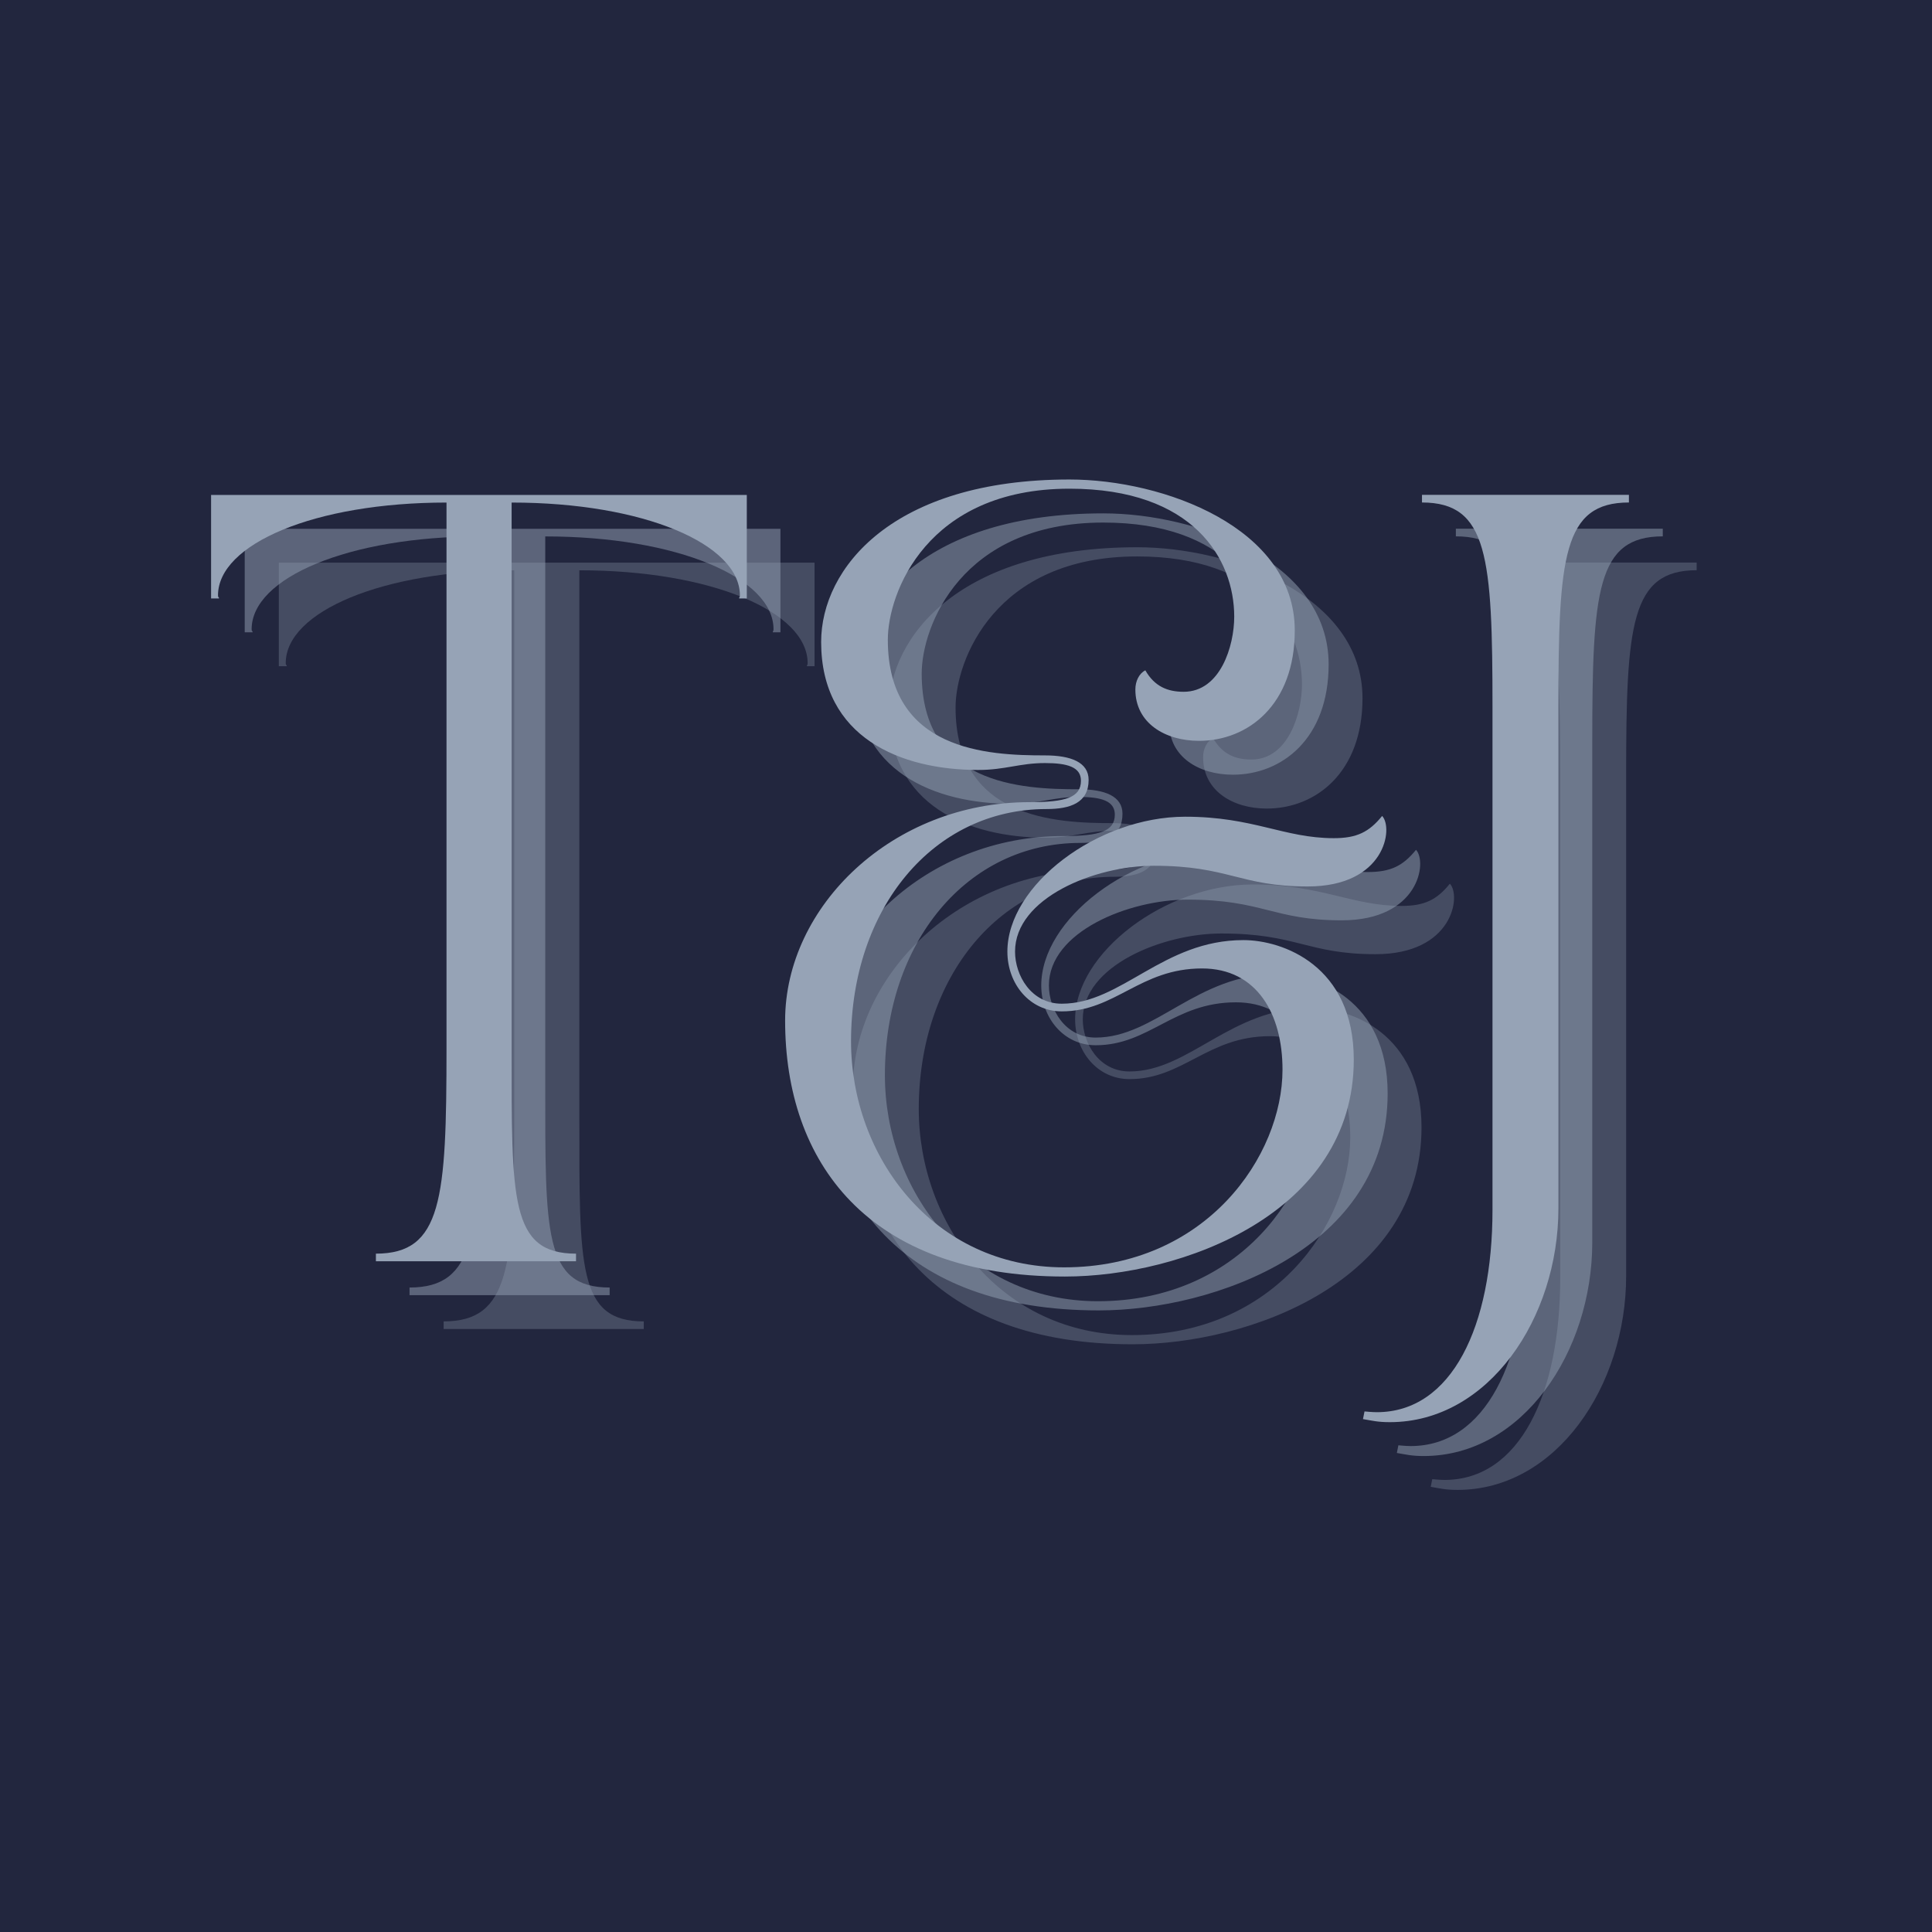
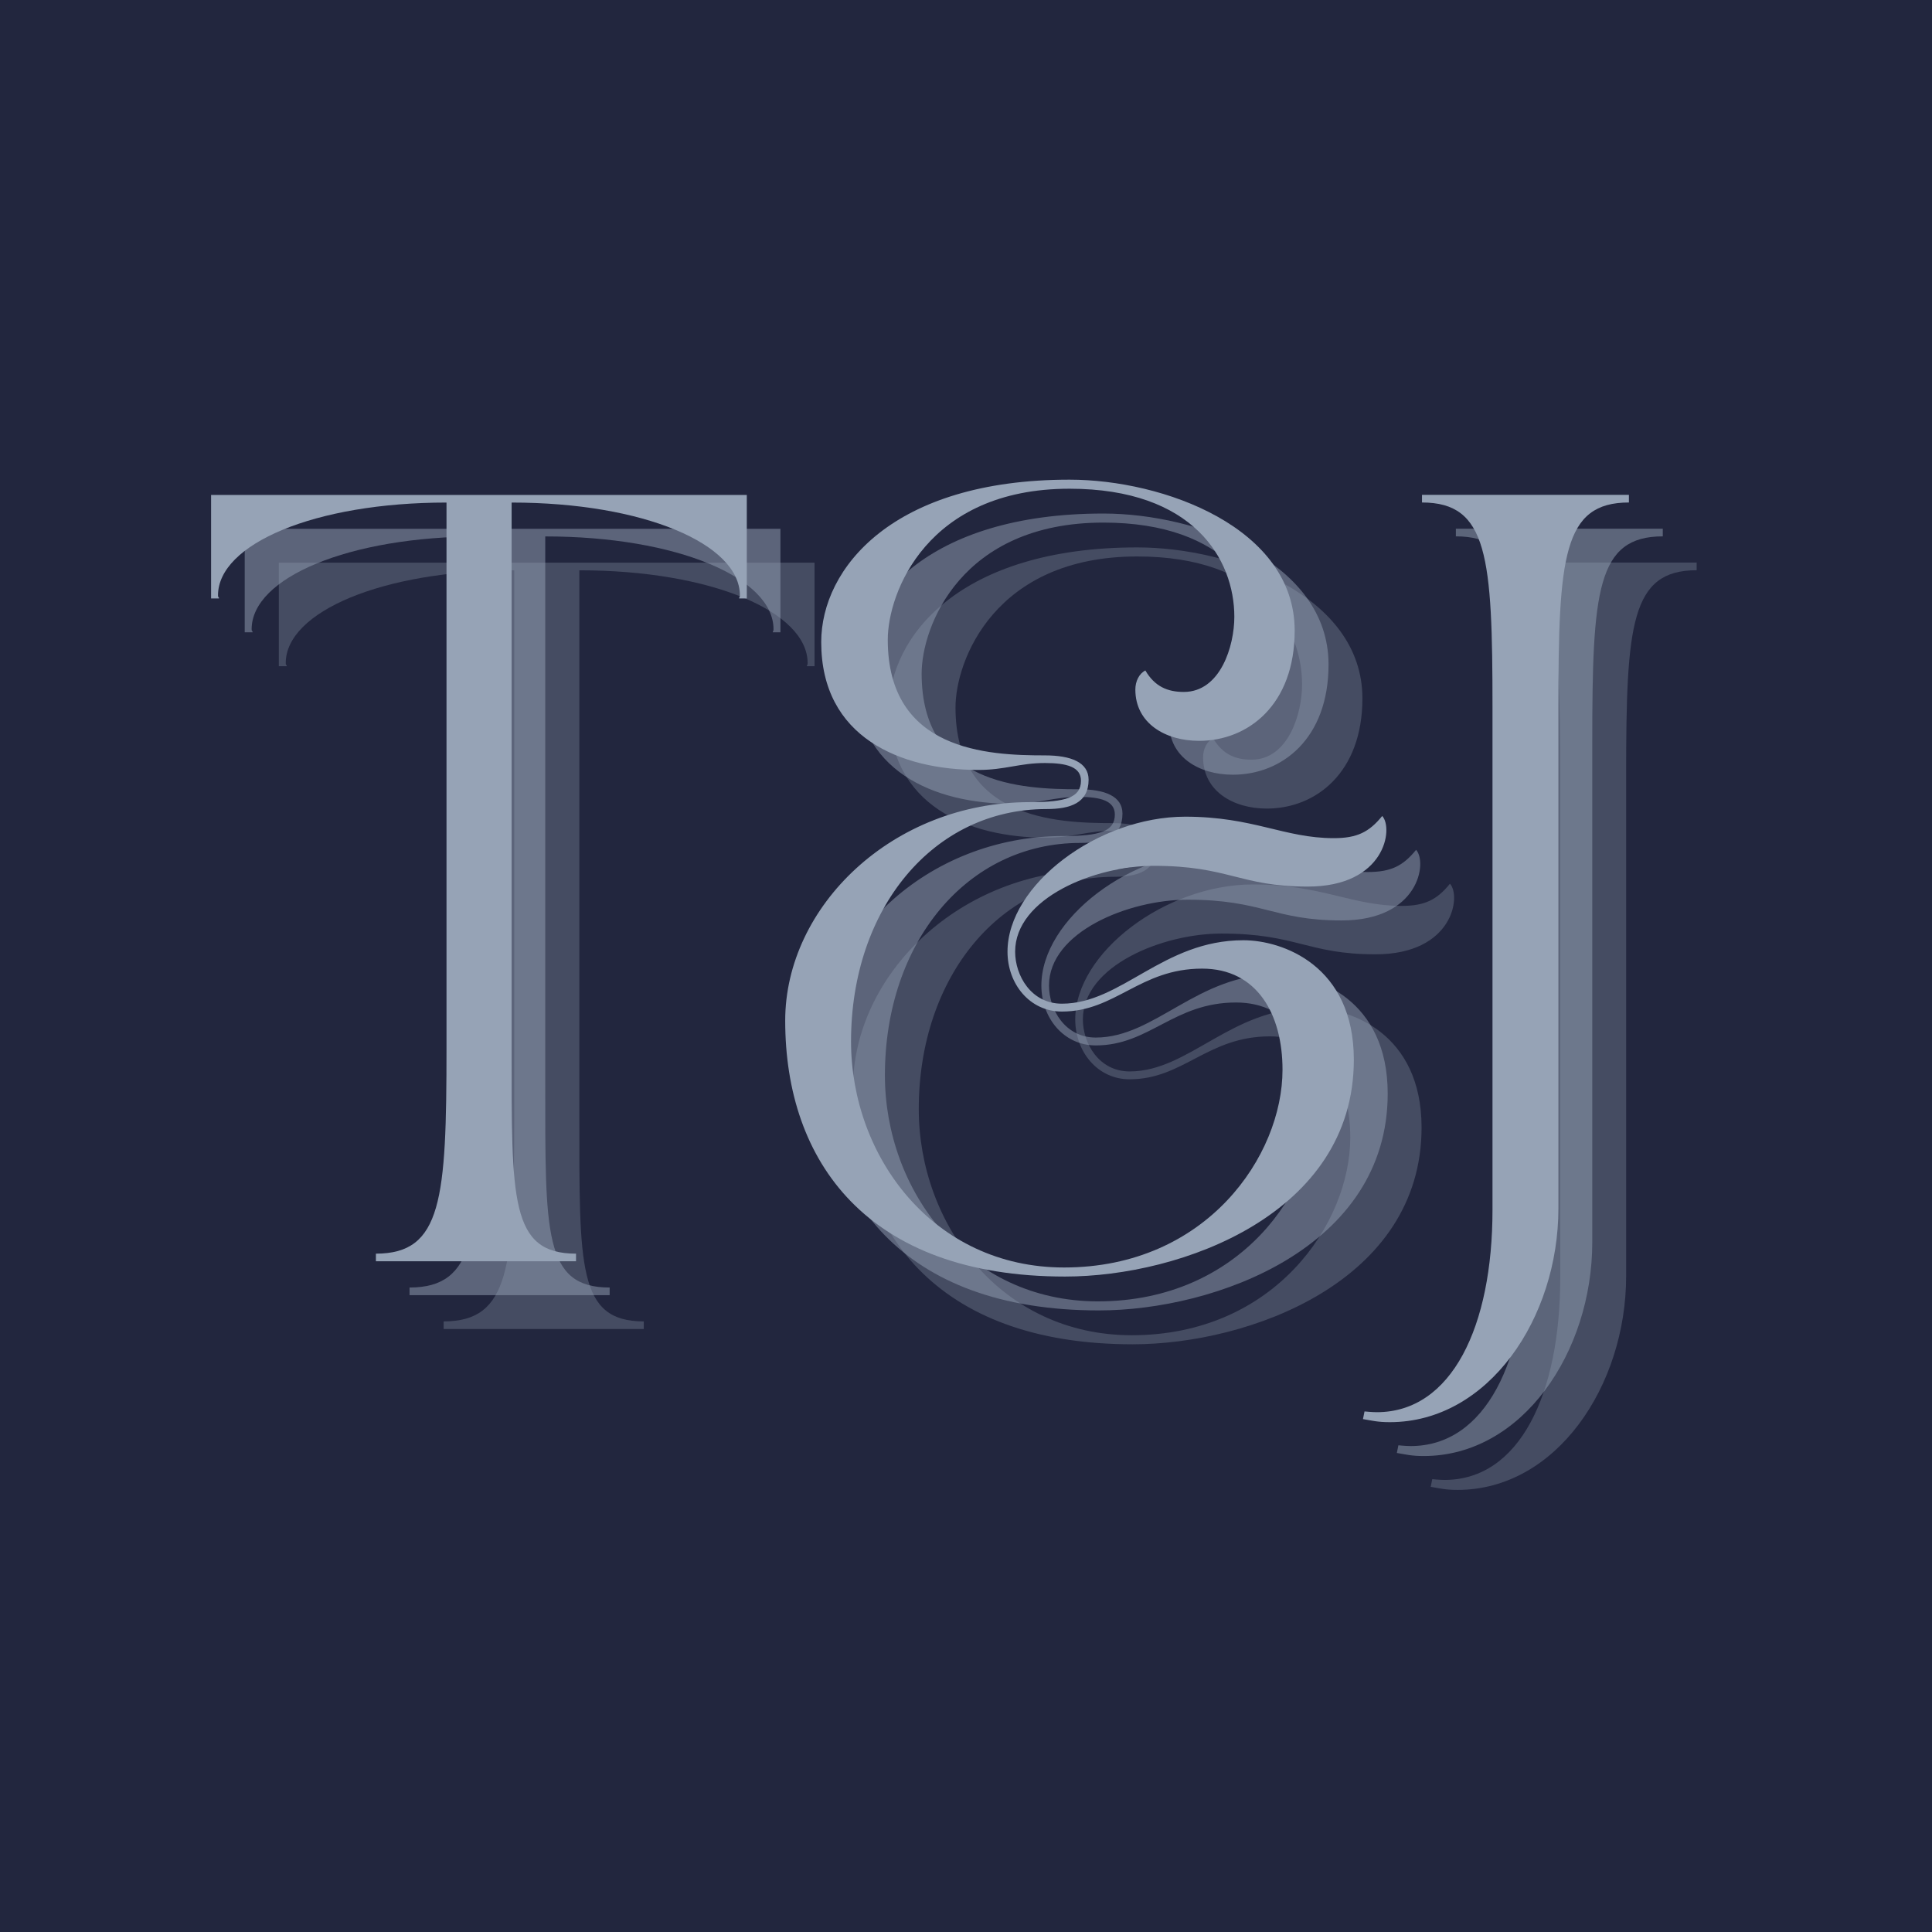
<svg xmlns="http://www.w3.org/2000/svg" version="1.2" baseProfile="tiny-ps" viewBox="0 0 810 810">
  <rect fill="#22263e" width="810" height="810" />
  <path fill="#96a3b6" fill-opacity="0.3" transform="translate(107.3, 557.2)" d="M 9.6 -321.3 L 9.6 -277.9 L 12.9 -277.9 C 12.9 -278.9 12.5 -277.9 12.5 -279.2 C 12.5 -300.7 53 -318.1 108.3 -318.1 L 108.3 -89.3 C 108.3 -26 106.4 -3.2 78.7 -3.2 L 78.7 0 L 162.6 0 L 162.6 -3.2 C 134.9 -3.2 135.6 -26 135.6 -89.3 L 135.6 -318.1 C 190.9 -318.1 231.3 -300.7 231.3 -279.2 C 231.3 -277.9 231 -278.9 231 -277.9 L 234.2 -277.9 L 234.2 -321.3 Z M 9.6 -321.3" />
-   <path d="M 19.277 -100.891 C 19.277 -41.77 53.66 6.426 136.559 6.426 C 185.398 6.426 257.691 -19.922 257.691 -84.504 C 257.691 -124.027 227.809 -134.629 211.422 -134.629 C 177.684 -134.629 160.336 -107.961 135.273 -107.961 C 122.418 -107.961 115.672 -119.848 115.672 -129.809 C 115.672 -152.301 149.09 -165.797 173.828 -165.797 C 205.316 -165.797 209.816 -157.121 238.414 -157.121 C 270.867 -157.121 274.398 -181.539 269.582 -186.684 C 264.117 -179.934 258.977 -177.363 249.336 -177.363 C 228.453 -177.363 215.602 -186.359 187.004 -186.359 C 150.375 -186.359 112.461 -157.766 112.461 -129.809 C 112.461 -116.316 121.777 -104.746 135.273 -104.746 C 157.766 -104.746 168.047 -122.742 194.07 -122.742 C 217.207 -122.742 227.809 -103.461 227.809 -80.328 C 227.809 -44.34 196 2.57 136.234 2.57 C 81.293 2.57 46.91 -44.02 46.91 -92.215 C 46.91 -147.805 81.293 -189.574 128.848 -189.574 C 138.805 -189.574 146.52 -192.145 146.52 -201.785 C 146.52 -209.172 139.129 -212.066 128.203 -212.066 C 104.105 -212.066 62.336 -213.992 62.336 -260.582 C 62.336 -280.184 78.723 -323.883 138.484 -323.883 C 190.539 -323.883 207.566 -294.32 207.566 -270.223 C 207.566 -258.012 201.785 -238.734 186.359 -238.734 C 179.613 -238.734 174.152 -240.984 170.297 -247.73 C 167.723 -246.445 166.117 -243.234 166.117 -239.699 C 166.117 -225.562 178.648 -218.172 192.785 -218.172 C 213.352 -218.172 232.949 -233.273 232.949 -264.438 C 232.949 -307.496 178.008 -327.738 138.484 -327.738 C 64.262 -327.738 34.379 -290.465 34.379 -259.621 C 34.379 -219.457 67.797 -205.961 100.25 -205.961 C 111.496 -205.961 117.602 -208.852 128.203 -208.852 C 137.52 -208.852 143.305 -207.246 143.305 -201.461 C 143.305 -194.395 136.879 -192.465 121.777 -192.465 C 64.262 -192.465 19.277 -148.766 19.277 -100.891 Z M 19.277 -100.891" fill="#96a3b6" fill-opacity="0.302" transform="translate(338.2884, 557.1703)" />
+   <path d="M 19.3 -100.9 C 19.3 -41.8 53.7 6.4 136.6 6.4 C 185.4 6.4 257.7 -19.9 257.7 -84.5 C 257.7 -124 227.8 -134.6 211.4 -134.6 C 177.7 -134.6 160.3 -108 135.3 -108 C 122.4 -108 115.7 -119.8 115.7 -129.8 C 115.7 -152.3 149.1 -165.8 173.8 -165.8 C 205.3 -165.8 209.8 -157.1 238.4 -157.1 C 270.9 -157.1 274.4 -181.5 269.6 -186.7 C 264.1 -179.9 259 -177.4 249.3 -177.4 C 228.5 -177.4 215.6 -186.4 187 -186.4 C 150.4 -186.4 112.5 -157.8 112.5 -129.8 C 112.5 -116.3 121.8 -104.7 135.3 -104.7 C 157.8 -104.7 168 -122.7 194.1 -122.7 C 217.2 -122.7 227.8 -103.5 227.8 -80.3 C 227.8 -44.3 196 2.6 136.2 2.6 C 81.3 2.6 46.9 -44 46.9 -92.2 C 46.9 -147.8 81.3 -189.6 128.8 -189.6 C 138.8 -189.6 146.5 -192.1 146.5 -201.9 C 146.5 -209.2 139.1 -212.1 128.2 -212.1 C 104.1 -212.1 62.3 -214 62.3 -260.6 C 62.3 -280.2 78.7 -323.9 138.5 -323.9 C 190.5 -323.9 207.6 -294.3 207.6 -270.2 C 207.6 -258 201.8 -238.7 186.4 -238.7 C 179.6 -238.7 174.2 -241 170.3 -247.7 C 167.7 -246.4 166.1 -243.2 166.1 -239.7 C 166.1 -225.6 178.6 -218.2 192.8 -218.2 C 213.4 -218.2 232.9 -233.3 232.9 -264.4 C 232.9 -307.5 178 -327.7 138.5 -327.7 C 64.3 -327.7 34.4 -290.5 34.4 -259.6 C 34.4 -219.5 67.8 -206 100.3 -206 C 111.5 -206 117.6 -208.9 128.2 -208.9 C 137.5 -208.9 143.3 -207.2 143.3 -201.5 C 143.3 -194.4 136.9 -192.5 121.8 -192.5 C 64.3 -192.5 19.3 -148.8 19.3 -100.9 Z M 19.3 -100.9" fill="#96a3b6" fill-opacity="0.3" transform="translate(338.3, 557.2)" />
  <path d="M -16.066 66.191 C -12.211 66.832 -9.961 67.477 -4.82 67.477 C 36.629 67.477 65.867 23.777 65.867 -22.172 L 65.867 -231.988 C 65.867 -295.285 67.797 -318.098 95.43 -318.098 L 95.43 -321.312 L 8.676 -321.312 L 8.676 -318.098 C 36.309 -318.098 38.234 -295.285 38.234 -231.988 L 38.234 -21.527 C 38.234 27.312 21.207 63.297 -10.281 63.297 C -12.211 63.297 -15.422 62.977 -15.422 62.977 Z M -16.066 66.191" fill="#96a3b6" fill-opacity="0.302" transform="translate(615.9009, 557.1703)" />
  <path fill="#96a3b6" fill-opacity="0.5" transform="translate(93, 543)" d="M 9.6 -321.3 L 9.6 -277.9 L 12.9 -277.9 C 12.9 -278.9 12.5 -277.9 12.5 -279.2 C 12.5 -300.7 53 -318.1 108.3 -318.1 L 108.3 -89.3 C 108.3 -26 106.4 -3.2 78.7 -3.2 L 78.7 0 L 162.6 0 L 162.6 -3.2 C 134.9 -3.2 135.6 -26 135.6 -89.3 L 135.6 -318.1 C 190.9 -318.1 231.3 -300.7 231.3 -279.2 C 231.3 -277.9 231 -278.9 231 -277.9 L 234.2 -277.9 L 234.2 -321.3 Z M 9.6 -321.3" />
-   <path d="M 19.277 -100.891 C 19.277 -41.77 53.66 6.426 136.559 6.426 C 185.398 6.426 257.691 -19.922 257.691 -84.504 C 257.691 -124.027 227.809 -134.629 211.422 -134.629 C 177.684 -134.629 160.336 -107.961 135.273 -107.961 C 122.418 -107.961 115.672 -119.848 115.672 -129.809 C 115.672 -152.301 149.09 -165.797 173.828 -165.797 C 205.316 -165.797 209.816 -157.121 238.414 -157.121 C 270.867 -157.121 274.398 -181.539 269.582 -186.684 C 264.117 -179.934 258.977 -177.363 249.336 -177.363 C 228.453 -177.363 215.602 -186.359 187.004 -186.359 C 150.375 -186.359 112.461 -157.766 112.461 -129.809 C 112.461 -116.316 121.777 -104.746 135.273 -104.746 C 157.766 -104.746 168.047 -122.742 194.07 -122.742 C 217.207 -122.742 227.809 -103.461 227.809 -80.328 C 227.809 -44.34 196 2.57 136.234 2.57 C 81.293 2.57 46.91 -44.02 46.91 -92.215 C 46.91 -147.805 81.293 -189.574 128.848 -189.574 C 138.805 -189.574 146.52 -192.145 146.52 -201.785 C 146.52 -209.172 139.129 -212.066 128.203 -212.066 C 104.105 -212.066 62.336 -213.992 62.336 -260.582 C 62.336 -280.184 78.723 -323.883 138.484 -323.883 C 190.539 -323.883 207.566 -294.32 207.566 -270.223 C 207.566 -258.012 201.785 -238.734 186.359 -238.734 C 179.613 -238.734 174.152 -240.984 170.297 -247.73 C 167.723 -246.445 166.117 -243.234 166.117 -239.699 C 166.117 -225.562 178.648 -218.172 192.785 -218.172 C 213.352 -218.172 232.949 -233.273 232.949 -264.438 C 232.949 -307.496 178.008 -327.738 138.484 -327.738 C 64.262 -327.738 34.379 -290.465 34.379 -259.621 C 34.379 -219.457 67.797 -205.961 100.25 -205.961 C 111.496 -205.961 117.602 -208.852 128.203 -208.852 C 137.52 -208.852 143.305 -207.246 143.305 -201.461 C 143.305 -194.395 136.879 -192.465 121.777 -192.465 C 64.262 -192.465 19.277 -148.766 19.277 -100.891 Z M 19.277 -100.891" fill="#96a3b6" fill-opacity="0.502" transform="translate(324.0883, 542.9702)" />
+   <path fill="#96a3b6" fill-opacity="0.5" transform="translate(324.1, 543)" d="M 19.3 -100.9 C 19.3 -41.8 53.7 6.4 136.6 6.4 C 185.4 6.4 257.7 -19.9 257.7 -84.5 C 257.7 -124 227.8 -134.6 211.4 -134.6 C 177.7 -134.6 160.3 -108 135.3 -108 C 122.4 -108 115.7 -119.8 115.7 -129.8 C 115.7 -152.3 149.1 -165.8 173.8 -165.8 C 205.3 -165.8 209.8 -157.1 238.4 -157.1 C 270.9 -157.1 274.4 -181.5 269.6 -186.7 C 264.1 -179.9 259 -177.4 249.3 -177.4 C 228.5 -177.4 215.6 -186.4 187 -186.4 C 150.4 -186.4 112.5 -157.8 112.5 -129.8 C 112.5 -116.3 121.8 -104.7 135.3 -104.7 C 157.8 -104.7 168 -122.7 194.1 -122.7 C 217.2 -122.7 227.8 -103.5 227.8 -80.3 C 227.8 -44.3 196 2.6 136.2 2.6 C 81.3 2.6 46.9 -44 46.9 -92.2 C 46.9 -147.8 81.3 -189.6 128.8 -189.6 C 138.8 -189.6 146.5 -192.1 146.5 -201.9 C 146.5 -209.2 139.1 -212.1 128.2 -212.1 C 104.1 -212.1 62.3 -214 62.3 -260.6 C 62.3 -280.2 78.7 -323.9 138.5 -323.9 C 190.5 -323.9 207.6 -294.3 207.6 -270.2 C 207.6 -258 201.8 -238.7 186.4 -238.7 C 179.6 -238.7 174.2 -241 170.3 -247.7 C 167.7 -246.4 166.1 -243.2 166.1 -239.7 C 166.1 -225.6 178.6 -218.2 192.8 -218.2 C 213.4 -218.2 232.9 -233.3 232.9 -264.4 C 232.9 -307.5 178 -327.7 138.5 -327.7 C 64.3 -327.7 34.4 -290.5 34.4 -259.6 C 34.4 -219.5 67.8 -206 100.3 -206 C 111.5 -206 117.6 -208.9 128.2 -208.9 C 137.5 -208.9 143.3 -207.2 143.3 -201.5 C 143.3 -194.4 136.9 -192.5 121.8 -192.5 C 64.3 -192.5 19.3 -148.8 19.3 -100.9 Z M 19.3 -100.9" />
  <path d="M -16.066 66.191 C -12.211 66.832 -9.961 67.477 -4.82 67.477 C 36.629 67.477 65.867 23.777 65.867 -22.172 L 65.867 -231.988 C 65.867 -295.285 67.797 -318.098 95.43 -318.098 L 95.43 -321.312 L 8.676 -321.312 L 8.676 -318.098 C 36.309 -318.098 38.234 -295.285 38.234 -231.988 L 38.234 -21.527 C 38.234 27.312 21.207 63.297 -10.281 63.297 C -12.211 63.297 -15.422 62.977 -15.422 62.977 Z M -16.066 66.191" fill="#96a3b6" fill-opacity="0.502" transform="translate(601.7007, 542.9702)" />
  <path fill="#96a3b6" transform="translate(78.9, 528.8)" d="M 9.6 -321.3 L 9.6 -277.9 L 12.9 -277.9 C 12.9 -278.9 12.5 -277.9 12.5 -279.2 C 12.5 -300.7 53 -318.1 108.3 -318.1 L 108.3 -89.3 C 108.3 -26 106.4 -3.2 78.7 -3.2 L 78.7 0 L 162.6 0 L 162.6 -3.2 C 134.9 -3.2 135.6 -26 135.6 -89.3 L 135.6 -318.1 C 190.9 -318.1 231.3 -300.7 231.3 -279.2 C 231.3 -277.9 231 -278.9 231 -277.9 L 234.2 -277.9 L 234.2 -321.3 Z M 9.6 -321.3" />
-   <path d="M 19.277 -100.891 C 19.277 -41.77 53.66 6.426 136.559 6.426 C 185.398 6.426 257.691 -19.922 257.691 -84.504 C 257.691 -124.027 227.809 -134.629 211.422 -134.629 C 177.684 -134.629 160.336 -107.961 135.273 -107.961 C 122.418 -107.961 115.672 -119.848 115.672 -129.809 C 115.672 -152.301 149.09 -165.797 173.828 -165.797 C 205.316 -165.797 209.816 -157.121 238.414 -157.121 C 270.867 -157.121 274.398 -181.539 269.582 -186.684 C 264.117 -179.934 258.977 -177.363 249.336 -177.363 C 228.453 -177.363 215.602 -186.359 187.004 -186.359 C 150.375 -186.359 112.461 -157.766 112.461 -129.809 C 112.461 -116.316 121.777 -104.746 135.273 -104.746 C 157.766 -104.746 168.047 -122.742 194.07 -122.742 C 217.207 -122.742 227.809 -103.461 227.809 -80.328 C 227.809 -44.34 196 2.57 136.234 2.57 C 81.293 2.57 46.91 -44.02 46.91 -92.215 C 46.91 -147.805 81.293 -189.574 128.848 -189.574 C 138.805 -189.574 146.52 -192.145 146.52 -201.785 C 146.52 -209.172 139.129 -212.066 128.203 -212.066 C 104.105 -212.066 62.336 -213.992 62.336 -260.582 C 62.336 -280.184 78.723 -323.883 138.484 -323.883 C 190.539 -323.883 207.566 -294.32 207.566 -270.223 C 207.566 -258.012 201.785 -238.734 186.359 -238.734 C 179.613 -238.734 174.152 -240.984 170.297 -247.73 C 167.723 -246.445 166.117 -243.234 166.117 -239.699 C 166.117 -225.562 178.648 -218.172 192.785 -218.172 C 213.352 -218.172 232.949 -233.273 232.949 -264.438 C 232.949 -307.496 178.008 -327.738 138.484 -327.738 C 64.262 -327.738 34.379 -290.465 34.379 -259.621 C 34.379 -219.457 67.797 -205.961 100.25 -205.961 C 111.496 -205.961 117.602 -208.852 128.203 -208.852 C 137.52 -208.852 143.305 -207.246 143.305 -201.461 C 143.305 -194.395 136.879 -192.465 121.777 -192.465 C 64.262 -192.465 19.277 -148.766 19.277 -100.891 Z M 19.277 -100.891" fill="#96a3b6" fill-opacity="1" transform="translate(309.8882, 528.7701)" />
+   <path fill="#96a3b6" transform="translate(309.9, 528.8)" d="M 19.3 -100.9 C 19.3 -41.8 53.7 6.4 136.6 6.4 C 185.4 6.4 257.7 -19.9 257.7 -84.5 C 257.7 -124 227.8 -134.6 211.4 -134.6 C 177.7 -134.6 160.3 -108 135.3 -108 C 122.4 -108 115.7 -119.8 115.7 -129.8 C 115.7 -152.3 149.1 -165.8 173.8 -165.8 C 205.3 -165.8 209.8 -157.1 238.4 -157.1 C 270.9 -157.1 274.4 -181.5 269.6 -186.7 C 264.1 -179.9 259 -177.4 249.3 -177.4 C 228.5 -177.4 215.6 -186.4 187 -186.4 C 150.4 -186.4 112.5 -157.8 112.5 -129.8 C 112.5 -116.3 121.8 -104.7 135.3 -104.7 C 157.8 -104.7 168 -122.7 194.1 -122.7 C 217.2 -122.7 227.8 -103.5 227.8 -80.3 C 227.8 -44.3 196 2.6 136.2 2.6 C 81.3 2.6 46.9 -44 46.9 -92.2 C 46.9 -147.8 81.3 -189.6 128.8 -189.6 C 138.8 -189.6 146.5 -192.1 146.5 -201.9 C 146.5 -209.2 139.1 -212.1 128.2 -212.1 C 104.1 -212.1 62.3 -214 62.3 -260.6 C 62.3 -280.2 78.7 -323.9 138.5 -323.9 C 190.5 -323.9 207.6 -294.3 207.6 -270.2 C 207.6 -258 201.8 -238.7 186.4 -238.7 C 179.6 -238.7 174.2 -241 170.3 -247.7 C 167.7 -246.4 166.1 -243.2 166.1 -239.7 C 166.1 -225.6 178.6 -218.2 192.8 -218.2 C 213.4 -218.2 232.9 -233.3 232.9 -264.4 C 232.9 -307.5 178 -327.7 138.5 -327.7 C 64.3 -327.7 34.4 -290.5 34.4 -259.6 C 34.4 -219.5 67.8 -206 100.3 -206 C 111.5 -206 117.6 -208.9 128.2 -208.9 C 137.5 -208.9 143.3 -207.2 143.3 -201.5 C 143.3 -194.4 136.9 -192.5 121.8 -192.5 C 64.3 -192.5 19.3 -148.8 19.3 -100.9 Z M 19.3 -100.9" />
  <path d="M -16.066 66.191 C -12.211 66.832 -9.961 67.477 -4.82 67.477 C 36.629 67.477 65.867 23.777 65.867 -22.172 L 65.867 -231.988 C 65.867 -295.285 67.797 -318.098 95.43 -318.098 L 95.43 -321.312 L 8.676 -321.312 L 8.676 -318.098 C 36.309 -318.098 38.234 -295.285 38.234 -231.988 L 38.234 -21.527 C 38.234 27.312 21.207 63.297 -10.281 63.297 C -12.211 63.297 -15.422 62.977 -15.422 62.977 Z M -16.066 66.191" fill="#96a3b6" fill-opacity="1" transform="translate(587.5006, 528.7701)" />
</svg>
